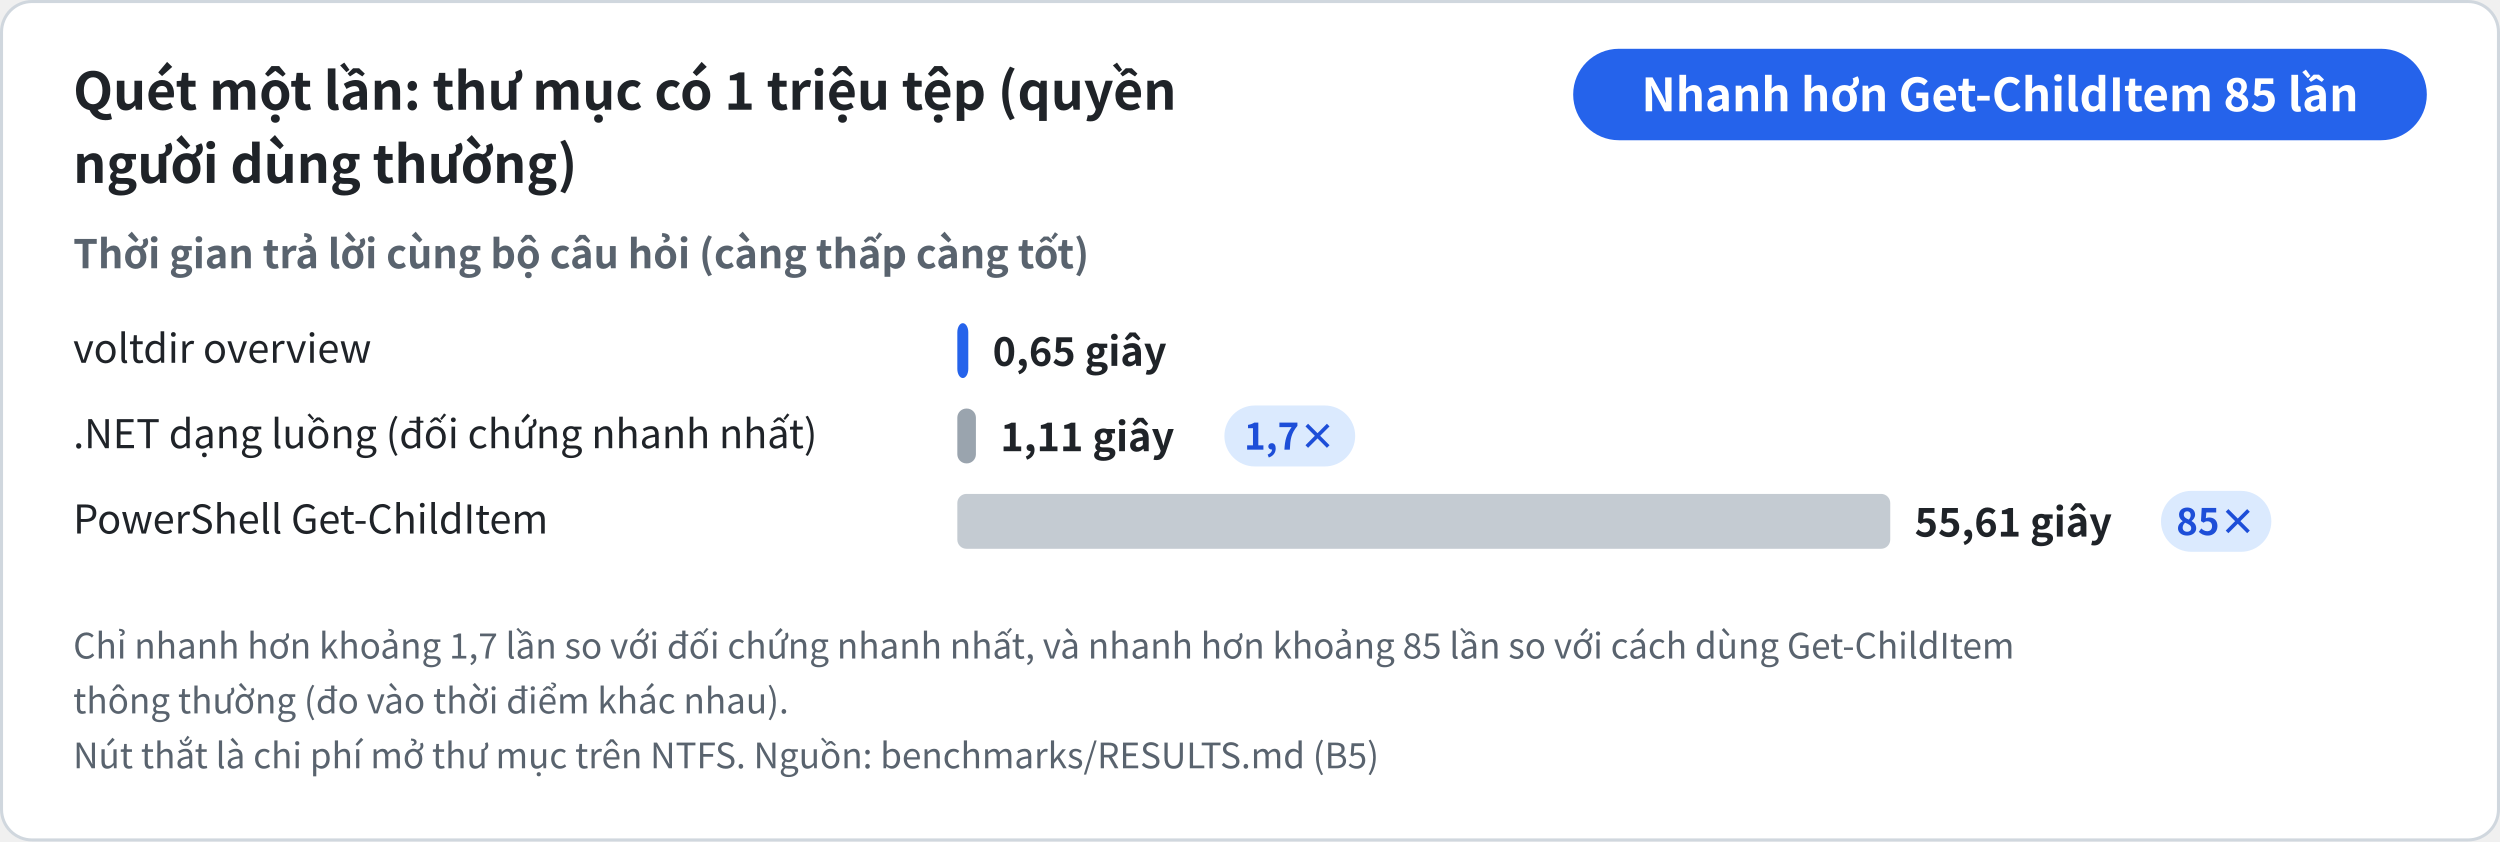
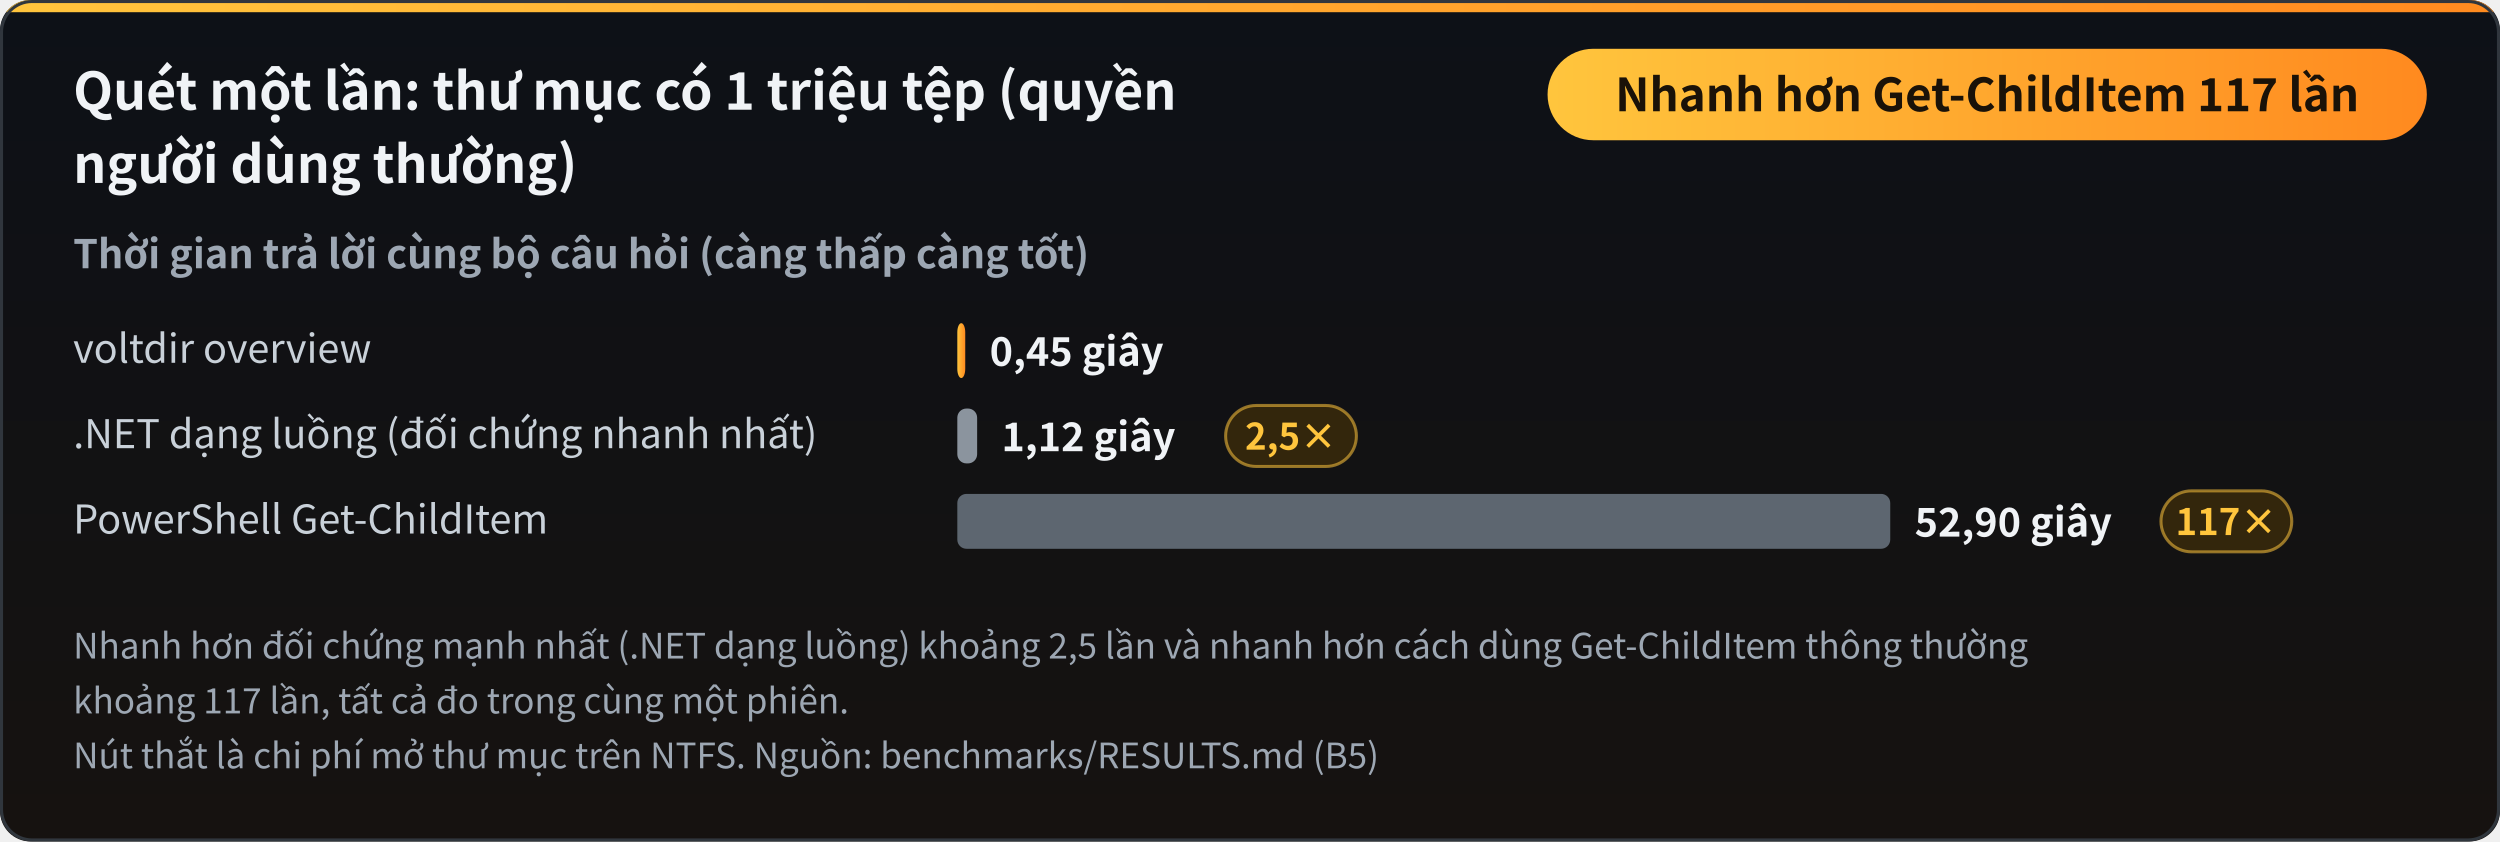
<svg xmlns="http://www.w3.org/2000/svg" width="820" height="276" viewBox="0 0 820 276" role="img" aria-label="Quét một lần: thư mục có 1 triệu tệp (quyền người dùng thường)">
-   <rect x="0.5" y="0.5" width="819" height="275" rx="10" fill="#ffffff" stroke="#d0d7de" />
-   <rect x="516.0" y="16" width="280.0" height="30" rx="15" fill="#2563eb" />
-   <text x="656.0" y="36.5" text-anchor="middle" font-family="'Segoe UI', 'Microsoft JhengHei', 'Microsoft YaHei', 'Yu Gothic', 'Meiryo', 'Malgun Gothic', 'PingFang TC', 'PingFang SC', 'Hiragino Sans', 'Apple SD Gothic Neo', 'Noto Sans CJK TC', sans-serif" font-size="15" font-weight="800" fill="#ffffff">Nhanh hơn Get-ChildItem 85 lần</text>
-   <text x="24" y="36" font-family="'Segoe UI', 'Microsoft JhengHei', 'Microsoft YaHei', 'Yu Gothic', 'Meiryo', 'Malgun Gothic', 'PingFang TC', 'PingFang SC', 'Hiragino Sans', 'Apple SD Gothic Neo', 'Noto Sans CJK TC', sans-serif" font-size="17" fill="#1f2328" font-weight="700">Quét một lần: thư mục có 1 triệu tệp (quyền</text>
-   <text x="24" y="60" font-family="'Segoe UI', 'Microsoft JhengHei', 'Microsoft YaHei', 'Yu Gothic', 'Meiryo', 'Malgun Gothic', 'PingFang TC', 'PingFang SC', 'Hiragino Sans', 'Apple SD Gothic Neo', 'Noto Sans CJK TC', sans-serif" font-size="17" fill="#1f2328" font-weight="700">người dùng thường)</text>
-   <text x="24" y="88" font-family="'Segoe UI', 'Microsoft JhengHei', 'Microsoft YaHei', 'Yu Gothic', 'Meiryo', 'Malgun Gothic', 'PingFang TC', 'PingFang SC', 'Hiragino Sans', 'Apple SD Gothic Neo', 'Noto Sans CJK TC', sans-serif" font-size="13" fill="#59636e" font-weight="600">Thời gian trả lời cùng bộ câu hỏi (càng thấp càng tốt)</text>
-   <text x="24" y="119" font-family="'Segoe UI', 'Microsoft JhengHei', 'Microsoft YaHei', 'Yu Gothic', 'Meiryo', 'Malgun Gothic', 'PingFang TC', 'PingFang SC', 'Hiragino Sans', 'Apple SD Gothic Neo', 'Noto Sans CJK TC', sans-serif" font-size="13" fill="#1f2328" font-weight="normal">voltdir overview</text>
-   <rect x="314" y="106" width="3.6" height="18" rx="3" fill="#2563eb" />
-   <text x="325.577" y="120" font-family="'Segoe UI', 'Microsoft JhengHei', 'Microsoft YaHei', 'Yu Gothic', 'Meiryo', 'Malgun Gothic', 'PingFang TC', 'PingFang SC', 'Hiragino Sans', 'Apple SD Gothic Neo', 'Noto Sans CJK TC', sans-serif" font-size="13" fill="#1f2328" font-weight="600">0,65 giây</text>
-   <text x="24" y="147" font-family="'Segoe UI', 'Microsoft JhengHei', 'Microsoft YaHei', 'Yu Gothic', 'Meiryo', 'Malgun Gothic', 'PingFang TC', 'PingFang SC', 'Hiragino Sans', 'Apple SD Gothic Neo', 'Noto Sans CJK TC', sans-serif" font-size="13" fill="#1f2328" font-weight="normal">.NET dạng luồng (đối chứng nhanh nhất)</text>
-   <rect x="314" y="134" width="6.1" height="18" rx="3" fill="#9aa4ae" />
-   <text x="328.108" y="148" font-family="'Segoe UI', 'Microsoft JhengHei', 'Microsoft YaHei', 'Yu Gothic', 'Meiryo', 'Malgun Gothic', 'PingFang TC', 'PingFang SC', 'Hiragino Sans', 'Apple SD Gothic Neo', 'Noto Sans CJK TC', sans-serif" font-size="13" fill="#1f2328" font-weight="600">1,11 giây</text>
-   <rect x="401.6" y="133" width="42.9" height="20" rx="10" fill="#dbeafe" />
-   <text x="423.1" y="147.5" text-anchor="middle" font-family="'Segoe UI', 'Microsoft JhengHei', 'Microsoft YaHei', 'Yu Gothic', 'Meiryo', 'Malgun Gothic', 'PingFang TC', 'PingFang SC', 'Hiragino Sans', 'Apple SD Gothic Neo', 'Noto Sans CJK TC', sans-serif" font-size="12" font-weight="700" fill="#1d4ed8">1,7×</text>
-   <text x="24" y="175" font-family="'Segoe UI', 'Microsoft JhengHei', 'Microsoft YaHei', 'Yu Gothic', 'Meiryo', 'Malgun Gothic', 'PingFang TC', 'PingFang SC', 'Hiragino Sans', 'Apple SD Gothic Neo', 'Noto Sans CJK TC', sans-serif" font-size="13" fill="#1f2328" font-weight="normal">PowerShell Get-ChildItem</text>
-   <rect x="314" y="162" width="306.0" height="18" rx="3" fill="#c4cbd2" />
-   <text x="628.0" y="176" font-family="'Segoe UI', 'Microsoft JhengHei', 'Microsoft YaHei', 'Yu Gothic', 'Meiryo', 'Malgun Gothic', 'PingFang TC', 'PingFang SC', 'Hiragino Sans', 'Apple SD Gothic Neo', 'Noto Sans CJK TC', sans-serif" font-size="13" fill="#1f2328" font-weight="600">55,61 giây</text>
-   <rect x="708.8" y="161" width="36.2" height="20" rx="10" fill="#dbeafe" />
-   <text x="726.9" y="175.5" text-anchor="middle" font-family="'Segoe UI', 'Microsoft JhengHei', 'Microsoft YaHei', 'Yu Gothic', 'Meiryo', 'Malgun Gothic', 'PingFang TC', 'PingFang SC', 'Hiragino Sans', 'Apple SD Gothic Neo', 'Noto Sans CJK TC', sans-serif" font-size="12" font-weight="700" fill="#1d4ed8">85×</text>
-   <text x="24" y="216" font-family="'Segoe UI', 'Microsoft JhengHei', 'Microsoft YaHei', 'Yu Gothic', 'Meiryo', 'Malgun Gothic', 'PingFang TC', 'PingFang SC', 'Hiragino Sans', 'Apple SD Gothic Neo', 'Noto Sans CJK TC', sans-serif" font-size="11.5" fill="#59636e" font-weight="normal">Chỉ nhanh hơn khoảng 1,7 lần so với đối chứng nhanh nhất, và nhanh hơn khoảng 85 lần so với cách dùng Get-ChildItem</text>
-   <text x="24" y="234" font-family="'Segoe UI', 'Microsoft JhengHei', 'Microsoft YaHei', 'Yu Gothic', 'Meiryo', 'Malgun Gothic', 'PingFang TC', 'PingFang SC', 'Hiragino Sans', 'Apple SD Gothic Neo', 'Noto Sans CJK TC', sans-serif" font-size="11.5" fill="#59636e" font-weight="normal">thông thường (đo vào thời điểm khác nhau).</text>
-   <text x="24" y="252" font-family="'Segoe UI', 'Microsoft JhengHei', 'Microsoft YaHei', 'Yu Gothic', 'Meiryo', 'Malgun Gothic', 'PingFang TC', 'PingFang SC', 'Hiragino Sans', 'Apple SD Gothic Neo', 'Noto Sans CJK TC', sans-serif" font-size="11.5" fill="#59636e" font-weight="normal">Nút thắt là chi phí mở thư mục trên NTFS. Nguồn: benchmarks/RESULTS.md (B5)</text>
+   <defs>
+     <linearGradient id="amber" x1="0" y1="0" x2="1" y2="0">
+       <stop offset="0" stop-color="#ffc53d" />
+       <stop offset="1" stop-color="#ff8a1f" />
+     </linearGradient>
+     <linearGradient id="card" x1="0" y1="0" x2="0" y2="1">
+       <stop offset="0" stop-color="#0d1117" />
+       <stop offset="1" stop-color="#161210" />
+     </linearGradient>
+     <clipPath id="clip">
+       <rect width="820" height="276" rx="10" />
+     </clipPath>
+   </defs>
+   <g clip-path="url(#clip)">
+     <rect width="820" height="276" fill="url(#card)" />
+     <rect width="820" height="4" fill="url(#amber)" />
+   </g>
+   <rect x="0.5" y="0.5" width="819" height="275" rx="10" fill="none" stroke="#30363d" />
+   <rect x="507.6" y="16" width="288.4" height="30" rx="15" fill="url(#amber)" />
+   <text x="651.8" y="36.5" text-anchor="middle" font-family="'Segoe UI', 'Microsoft JhengHei', 'Microsoft YaHei', 'Yu Gothic', 'Meiryo', 'Malgun Gothic', 'PingFang TC', 'PingFang SC', 'Hiragino Sans', 'Apple SD Gothic Neo', 'Noto Sans CJK TC', sans-serif" font-size="15" font-weight="800" fill="#1a1208">Nhanh hơn Get-ChildItem 117 lần</text>
+   <text x="24" y="36" font-family="'Segoe UI', 'Microsoft JhengHei', 'Microsoft YaHei', 'Yu Gothic', 'Meiryo', 'Malgun Gothic', 'PingFang TC', 'PingFang SC', 'Hiragino Sans', 'Apple SD Gothic Neo', 'Noto Sans CJK TC', sans-serif" font-size="17" fill="#f0f3f6" font-weight="700">Quét một lần: thư mục có 1 triệu tệp (quyền</text>
+   <text x="24" y="60" font-family="'Segoe UI', 'Microsoft JhengHei', 'Microsoft YaHei', 'Yu Gothic', 'Meiryo', 'Malgun Gothic', 'PingFang TC', 'PingFang SC', 'Hiragino Sans', 'Apple SD Gothic Neo', 'Noto Sans CJK TC', sans-serif" font-size="17" fill="#f0f3f6" font-weight="700">người dùng thường)</text>
+   <text x="24" y="88" font-family="'Segoe UI', 'Microsoft JhengHei', 'Microsoft YaHei', 'Yu Gothic', 'Meiryo', 'Malgun Gothic', 'PingFang TC', 'PingFang SC', 'Hiragino Sans', 'Apple SD Gothic Neo', 'Noto Sans CJK TC', sans-serif" font-size="13" fill="#9da7b3" font-weight="600">Thời gian trả lời cùng bộ câu hỏi (càng thấp càng tốt)</text>
+   <text x="24" y="119" font-family="'Segoe UI', 'Microsoft JhengHei', 'Microsoft YaHei', 'Yu Gothic', 'Meiryo', 'Malgun Gothic', 'PingFang TC', 'PingFang SC', 'Hiragino Sans', 'Apple SD Gothic Neo', 'Noto Sans CJK TC', sans-serif" font-size="13" fill="#c9d1d9" font-weight="normal">voltdir overview</text>
+   <rect x="314" y="106" width="2.6" height="18" rx="3" fill="url(#amber)" />
+   <text x="324.603" y="120" font-family="'Segoe UI', 'Microsoft JhengHei', 'Microsoft YaHei', 'Yu Gothic', 'Meiryo', 'Malgun Gothic', 'PingFang TC', 'PingFang SC', 'Hiragino Sans', 'Apple SD Gothic Neo', 'Noto Sans CJK TC', sans-serif" font-size="13" fill="#f0f3f6" font-weight="600">0,45 giây</text>
+   <text x="24" y="147" font-family="'Segoe UI', 'Microsoft JhengHei', 'Microsoft YaHei', 'Yu Gothic', 'Meiryo', 'Malgun Gothic', 'PingFang TC', 'PingFang SC', 'Hiragino Sans', 'Apple SD Gothic Neo', 'Noto Sans CJK TC', sans-serif" font-size="13" fill="#c9d1d9" font-weight="normal">.NET dạng luồng (đối chứng nhanh nhất)</text>
+   <rect x="314" y="134" width="6.5" height="18" rx="3" fill="#8b949e" />
+   <text x="328.479" y="148" font-family="'Segoe UI', 'Microsoft JhengHei', 'Microsoft YaHei', 'Yu Gothic', 'Meiryo', 'Malgun Gothic', 'PingFang TC', 'PingFang SC', 'Hiragino Sans', 'Apple SD Gothic Neo', 'Noto Sans CJK TC', sans-serif" font-size="13" fill="#f0f3f6" font-weight="600">1,12 giây</text>
+   <rect x="402.0" y="133" width="42.9" height="20" rx="10" fill="#33260c" stroke="#ffc53d" stroke-opacity="0.55" />
+   <text x="423.4" y="147.5" text-anchor="middle" font-family="'Segoe UI', 'Microsoft JhengHei', 'Microsoft YaHei', 'Yu Gothic', 'Meiryo', 'Malgun Gothic', 'PingFang TC', 'PingFang SC', 'Hiragino Sans', 'Apple SD Gothic Neo', 'Noto Sans CJK TC', sans-serif" font-size="12" font-weight="700" fill="#ffc53d">2,5×</text>
+   <text x="24" y="175" font-family="'Segoe UI', 'Microsoft JhengHei', 'Microsoft YaHei', 'Yu Gothic', 'Meiryo', 'Malgun Gothic', 'PingFang TC', 'PingFang SC', 'Hiragino Sans', 'Apple SD Gothic Neo', 'Noto Sans CJK TC', sans-serif" font-size="13" fill="#c9d1d9" font-weight="normal">PowerShell Get-ChildItem</text>
+   <rect x="314" y="162" width="306.0" height="18" rx="3" fill="#5d6670" />
+   <text x="628.0" y="176" font-family="'Segoe UI', 'Microsoft JhengHei', 'Microsoft YaHei', 'Yu Gothic', 'Meiryo', 'Malgun Gothic', 'PingFang TC', 'PingFang SC', 'Hiragino Sans', 'Apple SD Gothic Neo', 'Noto Sans CJK TC', sans-serif" font-size="13" fill="#f0f3f6" font-weight="600">52,90 giây</text>
+   <rect x="708.8" y="161" width="42.9" height="20" rx="10" fill="#33260c" stroke="#ffc53d" stroke-opacity="0.55" />
+   <text x="730.2" y="175.5" text-anchor="middle" font-family="'Segoe UI', 'Microsoft JhengHei', 'Microsoft YaHei', 'Yu Gothic', 'Meiryo', 'Malgun Gothic', 'PingFang TC', 'PingFang SC', 'Hiragino Sans', 'Apple SD Gothic Neo', 'Noto Sans CJK TC', sans-serif" font-size="12" font-weight="700" fill="#ffc53d">117×</text>
+   <text x="24" y="216" font-family="'Segoe UI', 'Microsoft JhengHei', 'Microsoft YaHei', 'Yu Gothic', 'Meiryo', 'Malgun Gothic', 'PingFang TC', 'PingFang SC', 'Hiragino Sans', 'Apple SD Gothic Neo', 'Noto Sans CJK TC', sans-serif" font-size="11.5" fill="#9da7b3" font-weight="normal">Nhanh hơn đối chứng mạnh nhất (.NET dạng luồng) khoảng 2,5 lần và nhanh hơn cách dùng Get-ChildItem thông thường</text>
+   <text x="24" y="234" font-family="'Segoe UI', 'Microsoft JhengHei', 'Microsoft YaHei', 'Yu Gothic', 'Meiryo', 'Malgun Gothic', 'PingFang TC', 'PingFang SC', 'Hiragino Sans', 'Apple SD Gothic Neo', 'Noto Sans CJK TC', sans-serif" font-size="11.5" fill="#9da7b3" font-weight="normal">khoảng 117 lần, tất cả đo trong cùng một phiên.</text>
+   <text x="24" y="252" font-family="'Segoe UI', 'Microsoft JhengHei', 'Microsoft YaHei', 'Yu Gothic', 'Meiryo', 'Malgun Gothic', 'PingFang TC', 'PingFang SC', 'Hiragino Sans', 'Apple SD Gothic Neo', 'Noto Sans CJK TC', sans-serif" font-size="11.5" fill="#9da7b3" font-weight="normal">Nút thắt là chi phí mở thư mục trên NTFS. Nguồn: benchmarks/RESULTS.md (B5)</text>
</svg>
